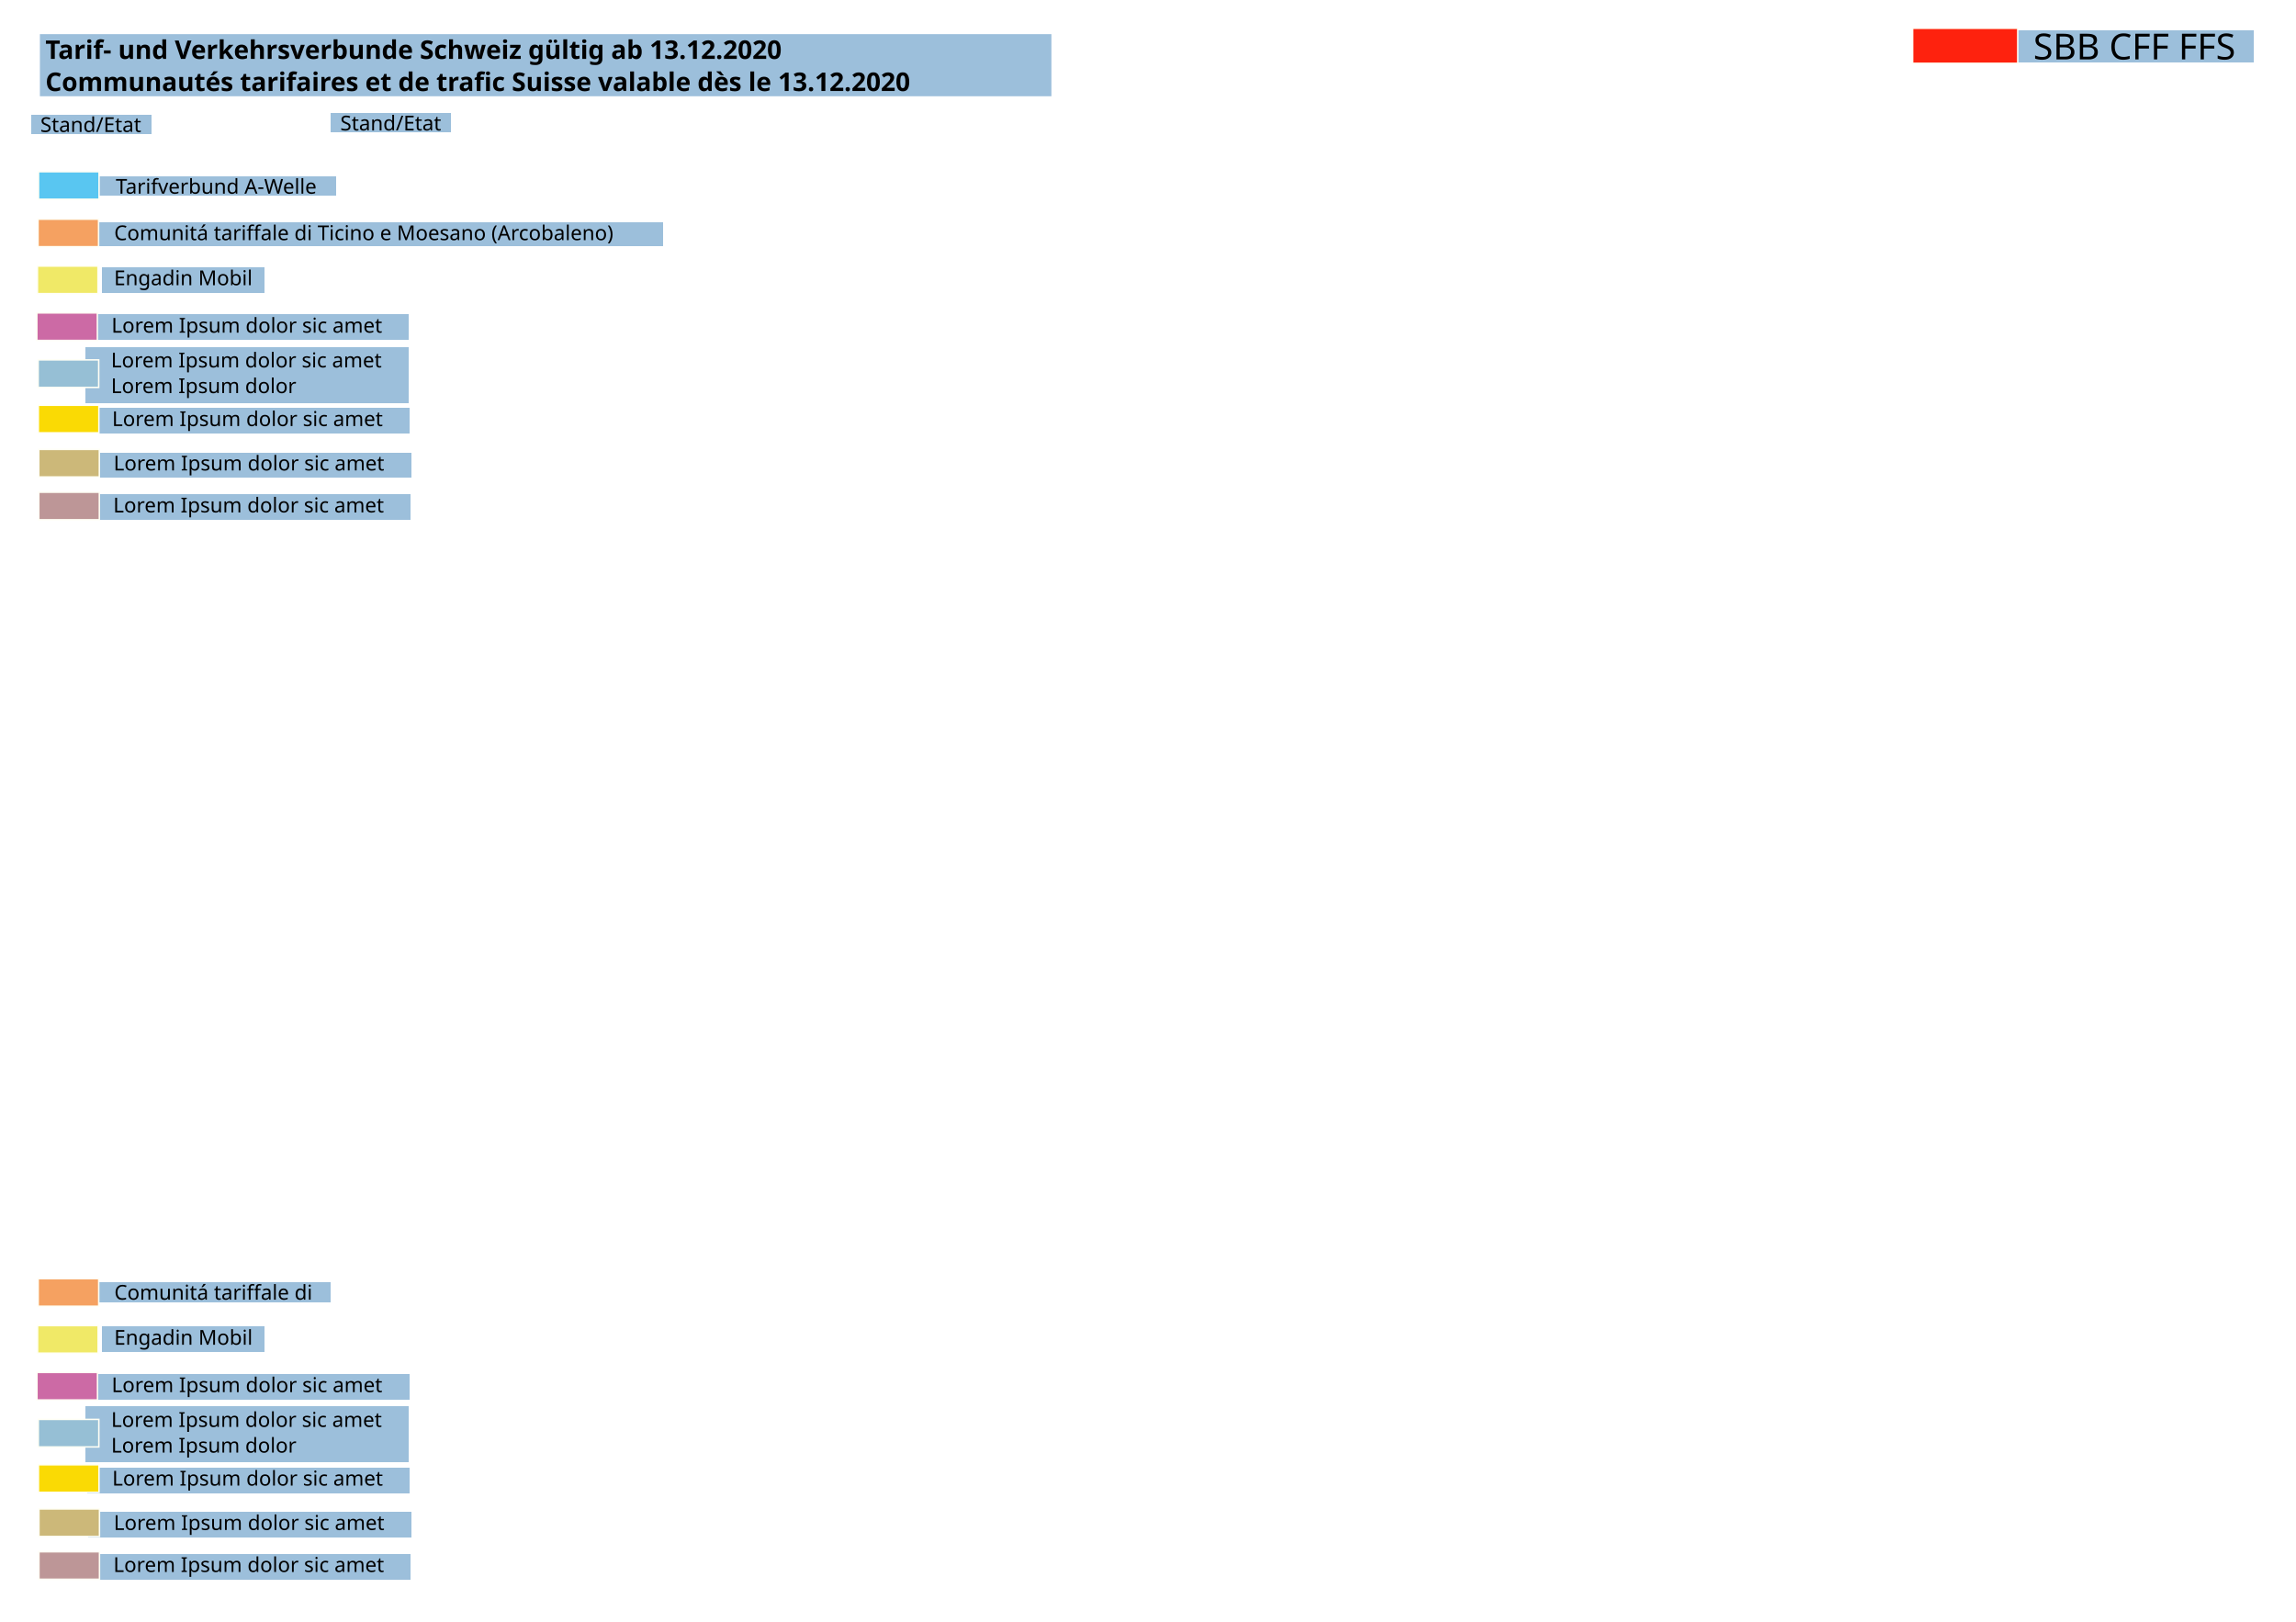
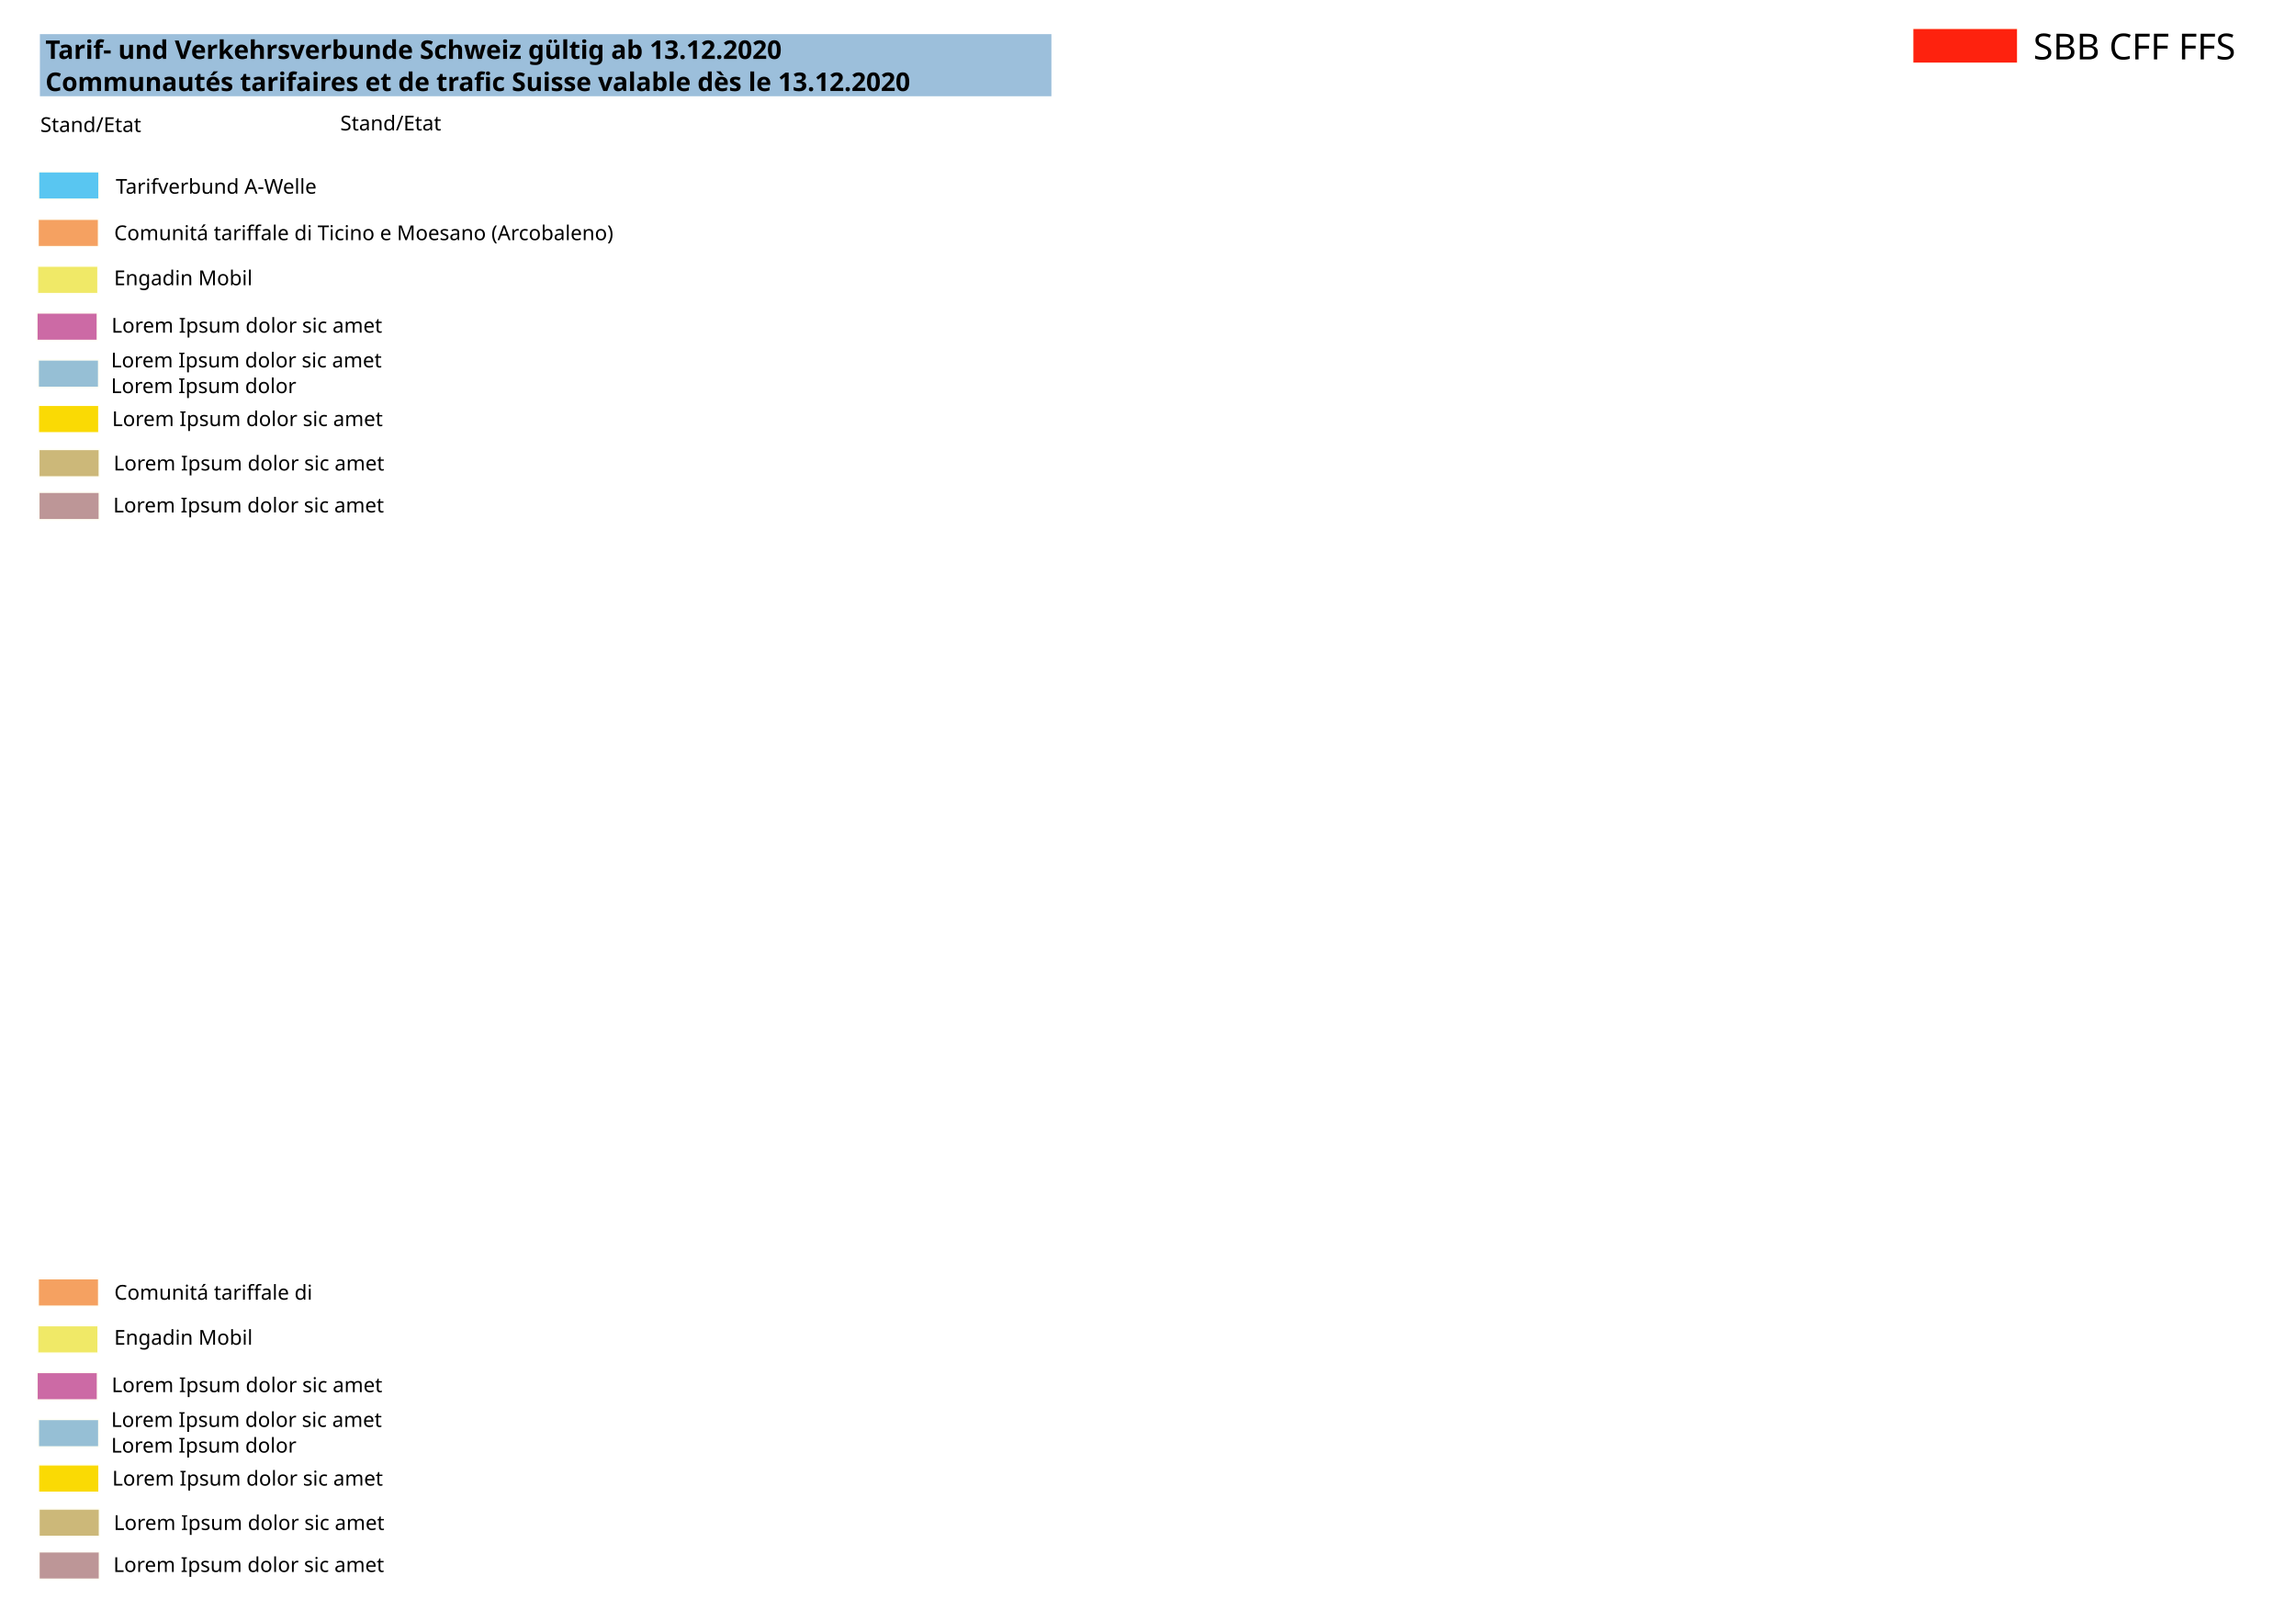
<svg xmlns="http://www.w3.org/2000/svg" viewBox="0 0 630.767 445.558" height="1684" width="2384">
  <defs>
    <filter id="a" color-interpolation-filters="sRGB">
      <feFlood flood-opacity="1" flood-color="#9CBFDB" result="result1" />
      <feImage result="result2" />
      <feBlend mode="multiply" in2="result1" result="result4" />
      <feMerge result="result3">
        <feMergeNode in="result1" />
        <feMergeNode in="SourceGraphic" />
      </feMerge>
    </filter>
    <filter id="b" color-interpolation-filters="sRGB">
      <feFlood flood-opacity="1" flood-color="#9CBFDB" result="result1" />
      <feImage result="result2" />
      <feBlend mode="multiply" in2="result1" result="result4" />
      <feMerge result="result3">
        <feMergeNode in="result1" />
        <feMergeNode in="SourceGraphic" />
      </feMerge>
    </filter>
    <filter id="c" color-interpolation-filters="sRGB">
      <feFlood flood-opacity="1" flood-color="#9CBFDB" result="result1" />
      <feImage result="result2" />
      <feBlend mode="multiply" in2="result1" result="result4" />
      <feMerge result="result3">
        <feMergeNode in="result1" />
        <feMergeNode in="SourceGraphic" />
      </feMerge>
    </filter>
  </defs>
  <path fill="#9cbfdb" d="M10.962 9.374h277.884V26.44H10.962z" />
  <path fill="none" d="M0 0h630.767v445.558H0z" />
-   <text y="104.749" x="-39.406" style="line-height:1.25" font-weight="400" font-size="10.583" font-family="sans-serif" letter-spacing="0" word-spacing="0" stroke-width=".265" filter="url(#a)" transform="translate(71.21 -51.542)">
-     <tspan style="-inkscape-font-specification:'sans-serif, Normal';font-variant-ligatures:normal;font-variant-caps:normal;font-variant-numeric:normal;font-feature-settings:normal;text-align:start" y="104.749" x="-39.406" font-size="5.644">Tarifverbund A-Welle</tspan>
+   <text y="104.749" x="-39.406" style="line-height: 1.25;" font-weight="400" font-size="10.583" font-family="sans-serif" letter-spacing="0" word-spacing="0" stroke-width=".265" transform="translate(71.21 -51.542)">
+     <tspan style="-inkscape-font-specification: 'sans-serif, Normal'; font-variant-ligatures: normal; font-variant-caps: normal; font-variant-numeric: normal; font-feature-settings: normal; text-align: start;" y="104.749" x="-39.406" font-size="5.644">Tarifverbund A-Welle</tspan>
  </text>
-   <text style="line-height:1.25;-inkscape-font-specification:'sans-serif, Normal';font-variant-ligatures:normal;font-variant-caps:normal;font-variant-numeric:normal;font-feature-settings:normal;text-align:start" x="-39.851" y="117.516" font-weight="400" font-size="5.644" font-family="sans-serif" letter-spacing="0" word-spacing="0" stroke-width=".265" filter="url(#a)" transform="translate(71.21 -51.542)">
+   <text style="line-height: 1.25; -inkscape-font-specification: 'sans-serif, Normal'; font-variant-ligatures: normal; font-variant-caps: normal; font-variant-numeric: normal; font-feature-settings: normal; text-align: start;" x="-39.851" y="117.516" font-weight="400" font-size="5.644" font-family="sans-serif" letter-spacing="0" word-spacing="0" stroke-width=".265" transform="translate(71.21 -51.542)">
    <tspan x="-39.851" y="117.516">Comunitá tariffale di Ticino e Moesano (Arcobaleno)</tspan>
  </text>
-   <text y="129.887" x="-39.889" style="line-height:1.25;-inkscape-font-specification:'sans-serif, Normal';font-variant-ligatures:normal;font-variant-caps:normal;font-variant-numeric:normal;font-feature-settings:normal;text-align:start" font-weight="400" font-size="5.644" font-family="sans-serif" letter-spacing="0" word-spacing="0" stroke-width=".265" filter="url(#a)" transform="translate(71.21 -51.542)">
+   <text y="129.887" x="-39.889" style="line-height: 1.25; -inkscape-font-specification: 'sans-serif, Normal'; font-variant-ligatures: normal; font-variant-caps: normal; font-variant-numeric: normal; font-feature-settings: normal; text-align: start;" font-weight="400" font-size="5.644" font-family="sans-serif" letter-spacing="0" word-spacing="0" stroke-width=".265" transform="translate(71.21 -51.542)">
    <tspan y="129.887" x="-39.889">Engadin Mobil</tspan>
  </text>
-   <text y="142.922" x="-40.585" style="line-height:1.25;-inkscape-font-specification:'sans-serif, Normal';font-variant-ligatures:normal;font-variant-caps:normal;font-variant-numeric:normal;font-feature-settings:normal;text-align:start" font-weight="400" font-size="5.644" font-family="sans-serif" letter-spacing="0" word-spacing="0" stroke-width=".265" filter="url(#a)" transform="translate(71.21 -51.542)">
+   <text y="142.922" x="-40.585" style="line-height: 1.25; -inkscape-font-specification: 'sans-serif, Normal'; font-variant-ligatures: normal; font-variant-caps: normal; font-variant-numeric: normal; font-feature-settings: normal; text-align: start;" font-weight="400" font-size="5.644" font-family="sans-serif" letter-spacing="0" word-spacing="0" stroke-width=".265" transform="translate(71.21 -51.542)">
    <tspan y="142.922" x="-40.585">Lorem Ipsum dolor sic amet</tspan>
  </text>
-   <text y="152.465" x="-40.717" style="line-height:1.25;-inkscape-font-specification:'sans-serif, Normal';font-variant-ligatures:normal;font-variant-caps:normal;font-variant-numeric:normal;font-feature-settings:normal;text-align:start" font-weight="400" font-size="5.644" font-family="sans-serif" letter-spacing="0" word-spacing="0" stroke-width=".265" filter="url(#a)" transform="translate(71.21 -51.542)">
+   <text y="152.465" x="-40.717" style="line-height: 1.25; -inkscape-font-specification: 'sans-serif, Normal'; font-variant-ligatures: normal; font-variant-caps: normal; font-variant-numeric: normal; font-feature-settings: normal; text-align: start;" font-weight="400" font-size="5.644" font-family="sans-serif" letter-spacing="0" word-spacing="0" stroke-width=".265" transform="translate(71.21 -51.542)">
    <tspan y="152.465" x="-40.717">Lorem Ipsum dolor sic amet</tspan>
    <tspan y="159.521" x="-40.717">Lorem Ipsum dolor</tspan>
  </text>
-   <text y="168.583" x="-40.423" style="line-height:1.25;-inkscape-font-specification:'sans-serif, Normal';font-variant-ligatures:normal;font-variant-caps:normal;font-variant-numeric:normal;font-feature-settings:normal;text-align:start" font-weight="400" font-size="5.644" font-family="sans-serif" letter-spacing="0" word-spacing="0" stroke-width=".265" filter="url(#a)" transform="translate(71.21 -51.542)">
+   <text y="168.583" x="-40.423" style="line-height: 1.25; -inkscape-font-specification: 'sans-serif, Normal'; font-variant-ligatures: normal; font-variant-caps: normal; font-variant-numeric: normal; font-feature-settings: normal; text-align: start;" font-weight="400" font-size="5.644" font-family="sans-serif" letter-spacing="0" word-spacing="0" stroke-width=".265" transform="translate(71.21 -51.542)">
    <tspan x="-40.423" y="168.583">Lorem Ipsum dolor sic amet</tspan>
  </text>
-   <text y="180.78" x="-40.015" style="line-height:1.25;-inkscape-font-specification:'sans-serif, Normal';font-variant-ligatures:normal;font-variant-caps:normal;font-variant-numeric:normal;font-feature-settings:normal;text-align:start" font-weight="400" font-size="5.644" font-family="sans-serif" letter-spacing="0" word-spacing="0" stroke-width=".265" filter="url(#a)" transform="translate(71.21 -51.542)">
+   <text y="180.78" x="-40.015" style="line-height: 1.25; -inkscape-font-specification: 'sans-serif, Normal'; font-variant-ligatures: normal; font-variant-caps: normal; font-variant-numeric: normal; font-feature-settings: normal; text-align: start;" font-weight="400" font-size="5.644" font-family="sans-serif" letter-spacing="0" word-spacing="0" stroke-width=".265" transform="translate(71.21 -51.542)">
    <tspan x="-40.015" y="180.78">Lorem Ipsum dolor sic amet</tspan>
  </text>
-   <text y="192.308" x="-40.109" style="line-height:1.25;-inkscape-font-specification:'sans-serif, Normal';font-variant-ligatures:normal;font-variant-caps:normal;font-variant-numeric:normal;font-feature-settings:normal;text-align:start" font-weight="400" font-size="5.644" font-family="sans-serif" letter-spacing="0" word-spacing="0" stroke-width=".265" filter="url(#a)" transform="translate(71.21 -51.542)">
+   <text y="192.308" x="-40.109" style="line-height: 1.25; -inkscape-font-specification: 'sans-serif, Bold'; font-variant-ligatures: normal; font-variant-caps: normal; font-variant-numeric: normal; font-feature-settings: normal; text-align: start;" font-weight="400" font-size="5.644" font-family="sans-serif" letter-spacing="0" word-spacing="0" stroke-width=".265" transform="translate(71.21 -51.542)">
    <tspan x="-40.109" y="192.308">Lorem Ipsum dolor sic amet</tspan>
  </text>
-   <text y="67.72" x="-58.737" style="line-height:1.25;-inkscape-font-specification:'sans-serif, Bold';font-variant-ligatures:normal;font-variant-caps:normal;font-variant-numeric:normal;font-feature-settings:normal;text-align:start" font-weight="700" font-size="7.056" font-family="sans-serif" letter-spacing="0" word-spacing="0" stroke-width=".265" transform="translate(71.21 -51.542)">
+   <text y="67.72" x="-58.737" style="line-height: 1.25; -inkscape-font-specification: 'sans-serif, Bold'; font-variant-ligatures: normal; font-variant-caps: normal; font-variant-numeric: normal; font-feature-settings: normal; text-align: start;" font-weight="700" font-size="7.056" font-family="sans-serif" letter-spacing="0" word-spacing="0" stroke-width=".265" transform="translate(71.21 -51.542)">
    <tspan y="67.72" x="-58.737">Tarif- und Verkehrsverbunde Schweiz gültig ab 13.12.2020</tspan>
    <tspan y="76.539" x="-58.737">Communautés tarifaires et de trafic Suisse valable dès le 13.12.2020</tspan>
  </text>
-   <text y="87.798" x="-60.142" style="line-height:1.25;-inkscape-font-specification:'sans-serif, Normal';font-variant-ligatures:normal;font-variant-caps:normal;font-variant-numeric:normal;font-feature-settings:normal;text-align:start" font-weight="400" font-size="5.644" font-family="sans-serif" letter-spacing="0" word-spacing="0" stroke-width=".265" filter="url(#a)" transform="translate(71.21 -51.542)">
+   <text y="87.798" x="-60.142" style="line-height: 1.25; -inkscape-font-specification: 'sans-serif, Normal'; font-variant-ligatures: normal; font-variant-caps: normal; font-variant-numeric: normal; font-feature-settings: normal; text-align: start;" font-weight="400" font-size="5.644" font-family="sans-serif" letter-spacing="0" word-spacing="0" stroke-width=".265" transform="translate(71.21 -51.542)">
    <tspan x="-60.142" y="87.798">Stand/Etat</tspan>
  </text>
-   <text y="87.367" x="22.266" style="line-height:1.25;-inkscape-font-specification:'sans-serif, Normal';font-variant-ligatures:normal;font-variant-caps:normal;font-variant-numeric:normal;font-feature-settings:normal;text-align:start" font-weight="400" font-size="5.644" font-family="sans-serif" letter-spacing="0" word-spacing="0" stroke-width=".265" filter="url(#a)" transform="translate(71.21 -51.542)">
+   <text y="87.367" x="22.266" style="line-height: 1.25; -inkscape-font-specification: 'sans-serif, Normal'; font-variant-ligatures: normal; font-variant-caps: normal; font-variant-numeric: normal; font-feature-settings: normal; text-align: start;" font-weight="400" font-size="5.644" font-family="sans-serif" letter-spacing="0" word-spacing="0" stroke-width=".265" transform="translate(71.21 -51.542)">
    <tspan x="22.266" y="87.367">Stand/Etat</tspan>
  </text>
  <path fill="#f0e967" stroke="#fffff5" stroke-width=".4" d="M10.286 73.098h16.63v7.56h-16.63z" />
  <path fill="#cc6aa5" stroke="#fffff5" stroke-width=".4" d="M10.117 85.96h16.63v7.56h-16.63z" />
  <path fill="#96bfd5" stroke="#fffff5" stroke-width=".4" d="M10.484 98.863h16.63v7.56h-16.63z" />
  <path fill="#fada04" stroke="#fffff5" stroke-width=".4" d="M10.53 111.332h16.63v7.56H10.53z" />
  <path fill="#ccb879" stroke="#fffff5" stroke-width=".4" d="M10.66 123.46h16.632v7.56H10.66z" />
  <path fill="#bd9697" stroke="#fffff5" stroke-width=".4" d="M10.66 135.22h16.632v7.56H10.66z" />
  <path fill="#59c6f1" stroke="#fffff5" stroke-width=".4" d="M10.584 47.172h16.63v7.56h-16.63z" />
  <path fill="#f5a161" stroke="#fffff5" stroke-width=".4" d="M10.45 60.21h16.63v7.56H10.45z" />
-   <text style="line-height:1.25;-inkscape-font-specification:'sans-serif, Normal';font-variant-ligatures:normal;font-variant-caps:normal;font-variant-numeric:normal;font-feature-settings:normal;text-align:start" x="-39.814" y="408.572" font-weight="400" font-size="5.644" font-family="sans-serif" letter-spacing="0" word-spacing="0" stroke-width=".265" filter="url(#b)" transform="translate(71.21 -51.542)">
+   <text style="line-height: 1.25; -inkscape-font-specification: 'sans-serif, Normal'; font-variant-ligatures: normal; font-variant-caps: normal; font-variant-numeric: normal; font-feature-settings: normal; text-align: start;" x="-39.814" y="408.572" font-weight="400" font-size="5.644" font-family="sans-serif" letter-spacing="0" word-spacing="0" stroke-width=".265" transform="translate(71.21 -51.542)">
    <tspan y="408.572" x="-39.814">Comunitá tariffale di</tspan>
  </text>
-   <text y="420.943" x="-39.851" style="line-height:1.25;-inkscape-font-specification:'sans-serif, Normal';font-variant-ligatures:normal;font-variant-caps:normal;font-variant-numeric:normal;font-feature-settings:normal;text-align:start" font-weight="400" font-size="5.644" font-family="sans-serif" letter-spacing="0" word-spacing="0" stroke-width=".265" filter="url(#b)" transform="translate(71.21 -51.542)">
+   <text y="420.943" x="-39.851" style="line-height: 1.25; -inkscape-font-specification: 'sans-serif, Normal'; font-variant-ligatures: normal; font-variant-caps: normal; font-variant-numeric: normal; font-feature-settings: normal; text-align: start;" font-weight="400" font-size="5.644" font-family="sans-serif" letter-spacing="0" word-spacing="0" stroke-width=".265" transform="translate(71.21 -51.542)">
    <tspan y="420.943" x="-39.851">Engadin Mobil</tspan>
  </text>
-   <text y="433.979" x="-40.547" style="line-height:1.25;-inkscape-font-specification:'sans-serif, Normal';font-variant-ligatures:normal;font-variant-caps:normal;font-variant-numeric:normal;font-feature-settings:normal;text-align:start" font-weight="400" font-size="5.644" font-family="sans-serif" letter-spacing="0" word-spacing="0" stroke-width=".265" filter="url(#b)" transform="translate(71.21 -51.542)">
+   <text y="433.979" x="-40.547" style="line-height: 1.25; -inkscape-font-specification: 'sans-serif, Normal'; font-variant-ligatures: normal; font-variant-caps: normal; font-variant-numeric: normal; font-feature-settings: normal; text-align: start;" font-weight="400" font-size="5.644" font-family="sans-serif" letter-spacing="0" word-spacing="0" stroke-width=".265" transform="translate(71.21 -51.542)">
    <tspan y="433.979" x="-40.547">Lorem Ipsum dolor sic amet</tspan>
  </text>
-   <text y="443.522" x="-40.68" style="line-height:1.25;-inkscape-font-specification:'sans-serif, Normal';font-variant-ligatures:normal;font-variant-caps:normal;font-variant-numeric:normal;font-feature-settings:normal;text-align:start" font-weight="400" font-size="5.644" font-family="sans-serif" letter-spacing="0" word-spacing="0" stroke-width=".265" filter="url(#b)" transform="translate(71.21 -51.542)">
+   <text y="443.522" x="-40.68" style="line-height: 1.25; -inkscape-font-specification: 'sans-serif, Normal'; font-variant-ligatures: normal; font-variant-caps: normal; font-variant-numeric: normal; font-feature-settings: normal; text-align: start;" font-weight="400" font-size="5.644" font-family="sans-serif" letter-spacing="0" word-spacing="0" stroke-width=".265" transform="translate(71.21 -51.542)">
    <tspan y="443.522" x="-40.68">Lorem Ipsum dolor sic amet</tspan>
    <tspan y="450.578" x="-40.68">Lorem Ipsum dolor</tspan>
  </text>
-   <text y="459.64" x="-40.386" style="line-height:1.25;-inkscape-font-specification:'sans-serif, Normal';font-variant-ligatures:normal;font-variant-caps:normal;font-variant-numeric:normal;font-feature-settings:normal;text-align:start" font-weight="400" font-size="5.644" font-family="sans-serif" letter-spacing="0" word-spacing="0" stroke-width=".265" filter="url(#b)" transform="translate(71.21 -51.542)">
+   <text y="459.64" x="-40.386" style="line-height: 1.25; -inkscape-font-specification: 'sans-serif, Normal'; font-variant-ligatures: normal; font-variant-caps: normal; font-variant-numeric: normal; font-feature-settings: normal; text-align: start;" font-weight="400" font-size="5.644" font-family="sans-serif" letter-spacing="0" word-spacing="0" stroke-width=".265" transform="translate(71.21 -51.542)">
    <tspan x="-40.386" y="459.64">Lorem Ipsum dolor sic amet</tspan>
  </text>
-   <text y="471.836" x="-39.977" style="line-height:1.25;-inkscape-font-specification:'sans-serif, Normal';font-variant-ligatures:normal;font-variant-caps:normal;font-variant-numeric:normal;font-feature-settings:normal;text-align:start" font-weight="400" font-size="5.644" font-family="sans-serif" letter-spacing="0" word-spacing="0" stroke-width=".265" filter="url(#b)" transform="translate(71.21 -51.542)">
+   <text y="471.836" x="-39.977" style="line-height: 1.25; -inkscape-font-specification: 'sans-serif, Normal'; font-variant-ligatures: normal; font-variant-caps: normal; font-variant-numeric: normal; font-feature-settings: normal; text-align: start;" font-weight="400" font-size="5.644" font-family="sans-serif" letter-spacing="0" word-spacing="0" stroke-width=".265" transform="translate(71.21 -51.542)">
    <tspan x="-39.977" y="471.836">Lorem Ipsum dolor sic amet</tspan>
  </text>
-   <text y="483.365" x="-40.071" style="line-height:1.25;-inkscape-font-specification:'sans-serif, Normal';font-variant-ligatures:normal;font-variant-caps:normal;font-variant-numeric:normal;font-feature-settings:normal;text-align:start" font-weight="400" font-size="5.644" font-family="sans-serif" letter-spacing="0" word-spacing="0" stroke-width=".265" filter="url(#b)" transform="translate(71.21 -51.542)">
+   <text y="483.365" x="-40.071" style="line-height: 1.25; -inkscape-font-specification: 'sans-serif, Normal'; font-variant-ligatures: normal; font-variant-caps: normal; font-variant-numeric: normal; font-feature-settings: normal; text-align: start;" font-weight="400" font-size="5.644" font-family="sans-serif" letter-spacing="0" word-spacing="0" stroke-width=".265" transform="translate(71.21 -51.542)">
    <tspan x="-40.071" y="483.365">Lorem Ipsum dolor sic amet</tspan>
  </text>
  <path fill="#f0e967" stroke="#fffff5" stroke-width=".4" d="M10.324 364.155h16.63v7.56h-16.63z" />
  <path fill="#cc6aa5" stroke="#fffff5" stroke-width=".4" d="M10.155 377.016h16.63v7.56h-16.63z" />
  <path fill="#96bfd5" stroke="#fffff5" stroke-width=".4" d="M10.522 389.92h16.63v7.56h-16.63z" />
  <path fill="#fada04" stroke="#fffff5" stroke-width=".4" d="M10.568 402.388h16.63v7.56h-16.63z" />
  <path fill="#ccb879" stroke="#fffff5" stroke-width=".4" d="M10.699 414.517h16.63v7.56H10.7z" />
  <path fill="#bd9697" stroke="#fffff5" stroke-width=".4" d="M10.699 426.277h16.63v7.56H10.7z" />
  <path fill="#f5a161" stroke="#fffff5" stroke-width=".4" d="M10.487 351.266h16.631v7.56h-16.63z" />
-   <text y="67.866" x="487.383" style="line-height:1.25" font-weight="400" font-size="10.583" font-family="sans-serif" letter-spacing="0" word-spacing="0" stroke-width=".265" filter="url(#c)" transform="translate(71.21 -51.542)">
-     <tspan style="-inkscape-font-specification:'sans-serif, Normal';font-variant-ligatures:normal;font-variant-caps:normal;font-variant-numeric:normal;font-feature-settings:normal;text-align:start" y="67.866" x="487.383" font-size="9.878">SBB CFF FFS</tspan>
+   <text y="67.866" x="487.383" style="line-height: 1.25;" font-weight="400" font-size="10.583" font-family="sans-serif" letter-spacing="0" word-spacing="0" stroke-width=".265" transform="translate(71.21 -51.542)">
+     <tspan style="-inkscape-font-specification: 'sans-serif, Normal'; font-variant-ligatures: normal; font-variant-caps: normal; font-variant-numeric: normal; font-feature-settings: normal; text-align: start;" y="67.866" x="487.383" font-size="9.878">SBB CFF FFS</tspan>
  </text>
  <path fill="#fe220e" stroke="#fffff5" stroke-width=".4" d="M525.452 7.77h28.865v9.623h-28.865z" />
</svg>
